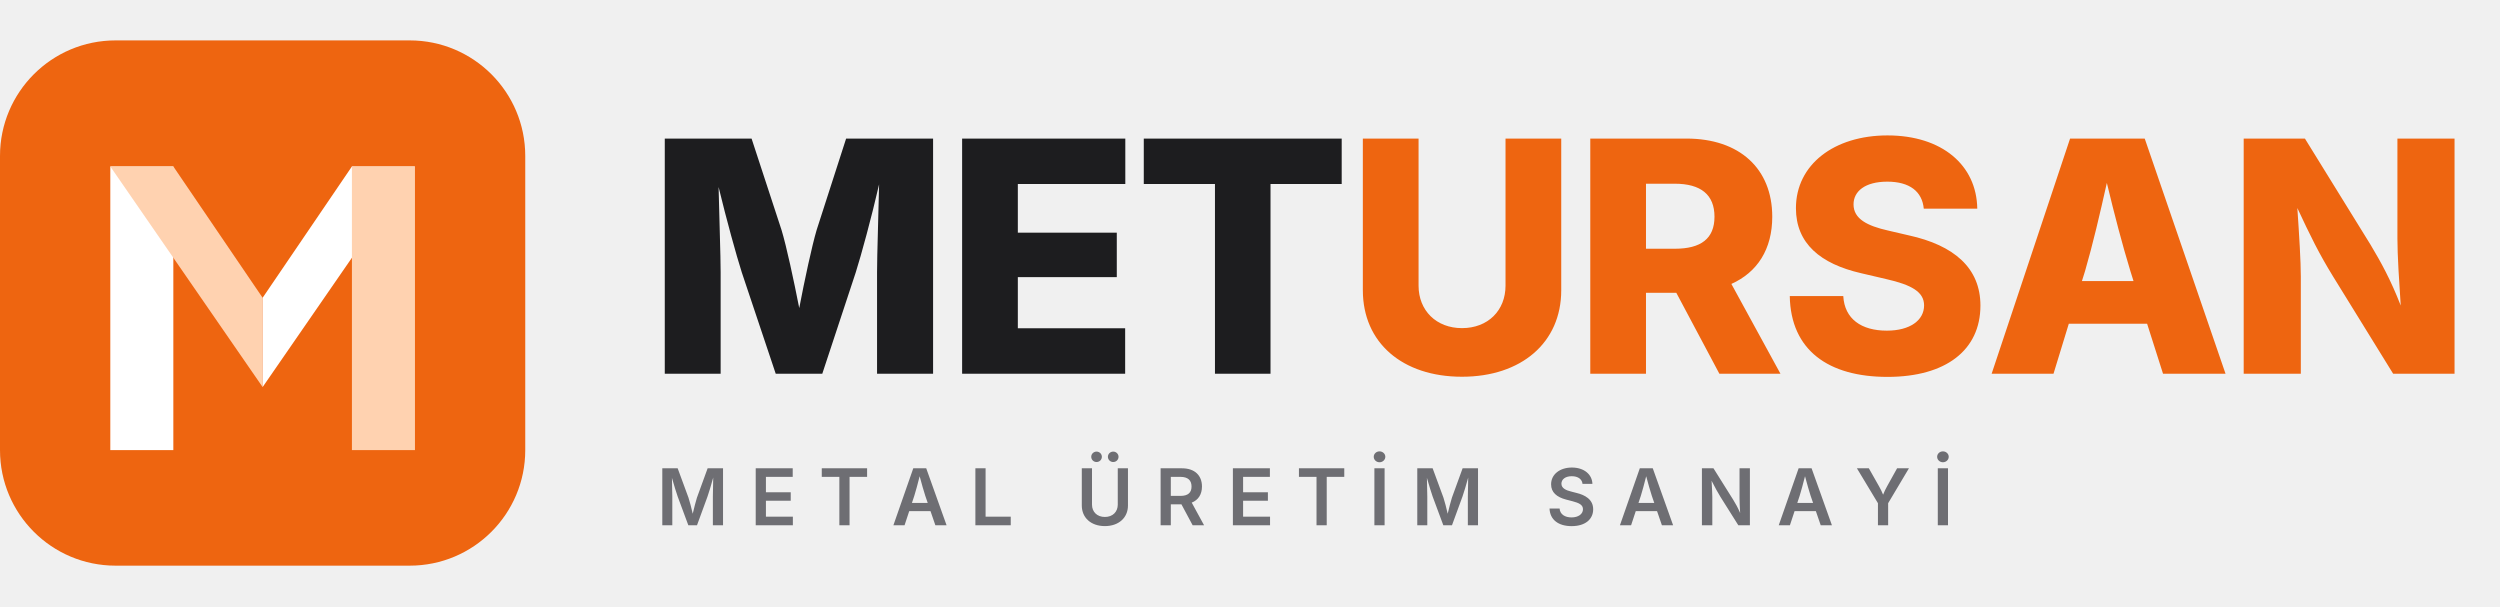
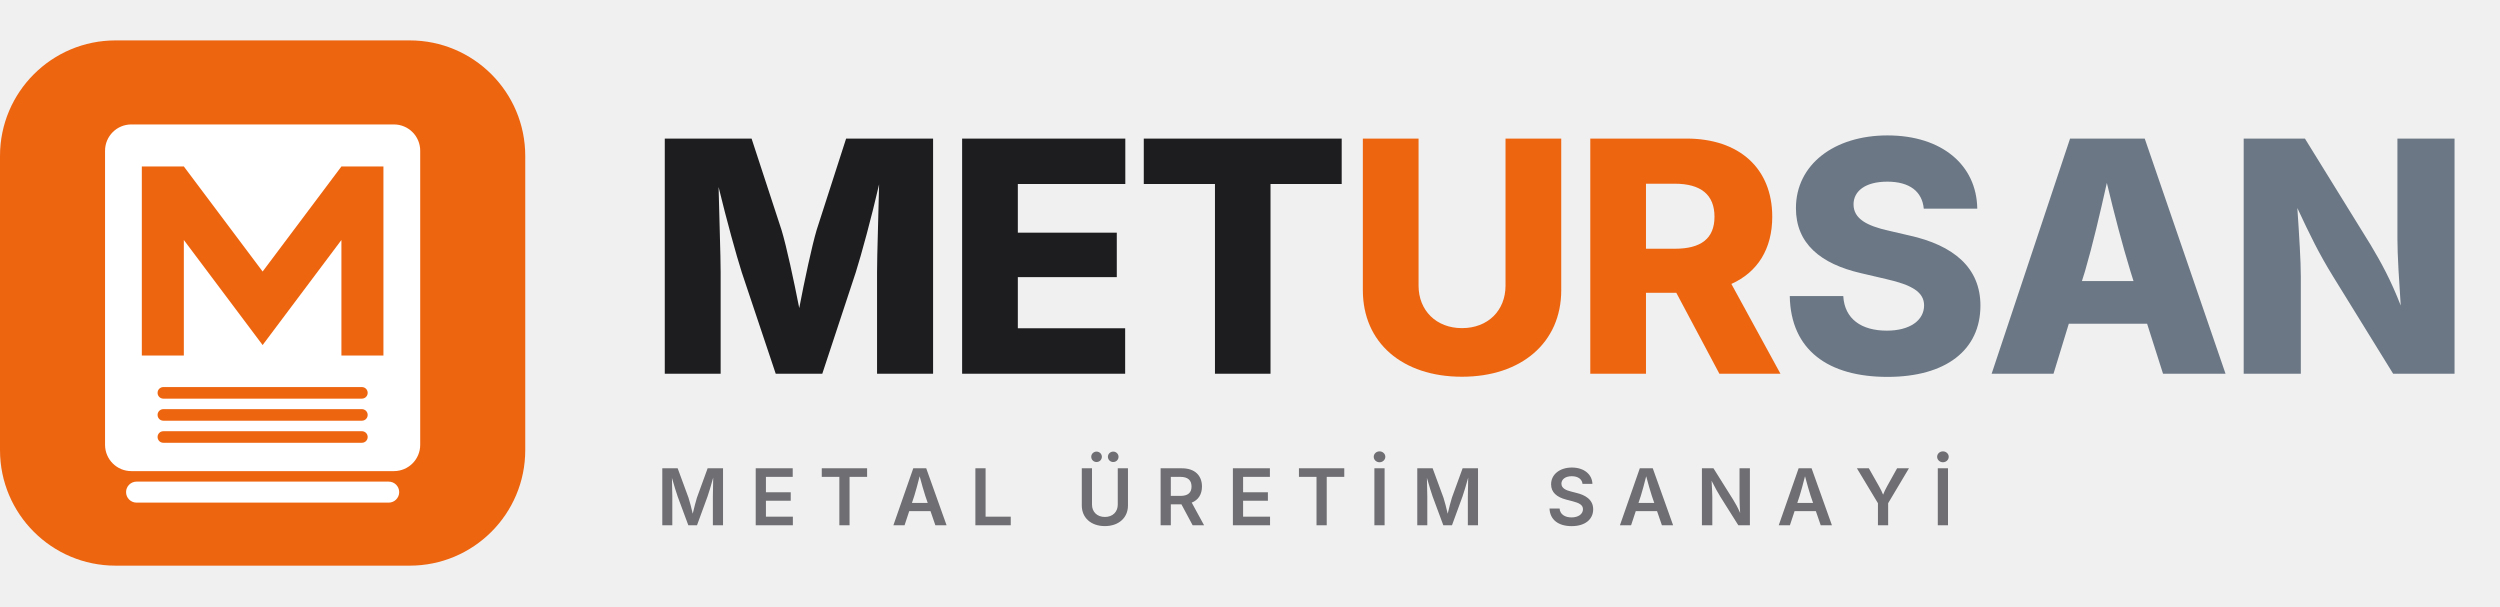
<svg xmlns="http://www.w3.org/2000/svg" viewBox="0 0 495 120" width="495" height="120" role="img" aria-label="Metursan">
-   <rect x="0" y="8" width="104" height="104" rx="22.88" fill="#ee6510" />
-   <polygon points="21.84,89.12 21.84,32.96 34.32,32.96 34.32,89.12" fill="#fff" />
-   <polygon points="21.84,32.96 34.32,32.96 52.00,58.96 52.00,76.64" fill="#ffd2b0" />
-   <polygon points="82.16,32.96 69.68,32.96 52.00,58.96 52.00,76.64" fill="#fff" />
-   <polygon points="69.68,32.96 82.16,32.96 82.16,89.12 69.68,89.12" fill="#ffd2b0" />
+   <rect x="0.00" y="8.00" width="104.00" height="104.00" rx="22.88" fill="#ee6510" />
+   <rect x="20.80" y="24.64" width="62.40" height="68.64" rx="5.20" fill="#fff" />
+   <polygon points="28.08,32.96 36.40,32.96 52.00,53.76 67.60,32.96 75.92,32.96 75.92,70.40 67.60,70.40 67.60,47.52 52.00,68.32 36.40,47.52 36.40,70.40 28.08,70.40" fill="#ee6510" />
+   <rect x="31.20" y="76.64" width="41.60" height="2.29" rx="1.14" fill="#ee6510" />
+   <rect x="31.20" y="81.01" width="41.60" height="2.29" rx="1.14" fill="#ee6510" />
+   <rect x="31.20" y="85.38" width="41.60" height="2.29" rx="1.14" fill="#ee6510" />
+   <rect x="24.96" y="95.36" width="54.08" height="4.16" rx="2.08" fill="#fff" />
  <path d="M131.625 74.0H142.688V53.938C142.688 50.469 142.406 43.156 142.281 37.031C143.875 43.594 145.781 50.5 146.875 53.938L153.594 74.0H162.812L169.438 53.938C170.562 50.375 172.531 43.156 174.062 36.5C173.938 42.781 173.656 50.406 173.656 53.938V74.0H184.75V27.438H167.531L161.688 45.562C160.75 48.75 159.312 55.438 158.25 61.0C157.156 55.438 155.719 48.75 154.75 45.562L148.812 27.438H131.625Z M190.5 74.0H222.781V65.0H201.531V54.875H221.125V46.062H201.531V36.438H222.812V27.438H190.5Z M226.469 36.438H240.562V74.0H251.562V36.438H265.656V27.438H226.469Z" fill="#1d1d1f" />
-   <path d="M289.469 74.594C301.188 74.594 309.125 67.875 309.125 57.469V27.438H298.094V56.562C298.094 61.469 294.625 64.969 289.469 64.969C284.375 64.969 280.875 61.469 280.875 56.562V27.438H269.844V57.469C269.844 67.875 277.688 74.594 289.469 74.594Z M314.875 74.0H325.906V57.969H331.906L340.438 74.0H352.531L342.812 56.219C347.969 53.906 350.906 49.344 350.906 42.906C350.906 33.406 344.438 27.438 333.938 27.438H314.875ZM325.906 49.25V36.375H331.594C336.781 36.375 339.469 38.562 339.469 42.906C339.469 47.25 336.781 49.25 331.625 49.25Z M373.719 74.625C385.25 74.625 392.125 69.344 392.125 60.5C392.125 53.062 386.906 48.562 377.906 46.594L373.875 45.656C369.719 44.719 367.0 43.344 367.0 40.469C367.0 37.875 369.281 35.969 373.688 35.969C378.125 35.969 380.594 37.938 380.906 41.312H391.5C391.375 32.688 384.5 26.812 373.719 26.812C363.156 26.812 355.594 32.594 355.594 41.219C355.594 48.219 360.469 52.25 368.5 54.094L373.438 55.25C378.531 56.406 380.969 57.812 380.969 60.469C380.969 63.438 378.156 65.469 373.594 65.469C368.562 65.469 365.219 63.156 364.969 58.625H354.375C354.562 69.375 362.062 74.625 373.719 74.625Z M394.344 74.0H406.594L409.625 64.094H425.125L428.281 74.0H440.656L424.656 27.438H409.875ZM412.219 55.656 412.844 53.656C414.375 48.375 415.75 42.5 417.156 36.219C418.656 42.469 420.188 48.344 421.812 53.656L422.438 55.656Z M444.25 74.0H455.562V54.719C455.562 51.781 455.25 46.719 454.875 41.188C457.469 46.75 459.188 50.25 461.938 54.719L473.844 74.0H486.0V27.438H474.688V47.25C474.688 50.5 475.031 55.844 475.344 60.5C473.375 55.438 471.438 51.906 469.375 48.469L456.375 27.438H444.25Z" fill="#ee6510" />
+   <path d="M289.469 74.594C301.188 74.594 309.125 67.875 309.125 57.469V27.438H298.094V56.562C298.094 61.469 294.625 64.969 289.469 64.969C284.375 64.969 280.875 61.469 280.875 56.562V27.438H269.844V57.469C269.844 67.875 277.688 74.594 289.469 74.594Z M314.875 74.0H325.906V57.969H331.906L340.438 74.0H352.531L342.812 56.219C347.969 53.906 350.906 49.344 350.906 42.906C350.906 33.406 344.438 27.438 333.938 27.438H314.875ZM325.906 49.25V36.375H331.594C336.781 36.375 339.469 38.562 339.469 42.906C339.469 47.25 336.781 49.25 331.625 49.25Z" fill="#ee6510" />
+   <path d="M373.719 74.625C385.25 74.625 392.125 69.344 392.125 60.5C392.125 53.062 386.906 48.562 377.906 46.594L373.875 45.656C369.719 44.719 367.0 43.344 367.0 40.469C367.0 37.875 369.281 35.969 373.688 35.969C378.125 35.969 380.594 37.938 380.906 41.312H391.5C391.375 32.688 384.5 26.812 373.719 26.812C363.156 26.812 355.594 32.594 355.594 41.219C355.594 48.219 360.469 52.25 368.5 54.094L373.438 55.25C378.531 56.406 380.969 57.812 380.969 60.469C380.969 63.438 378.156 65.469 373.594 65.469C368.562 65.469 365.219 63.156 364.969 58.625H354.375C354.562 69.375 362.062 74.625 373.719 74.625Z M394.344 74.0H406.594L409.625 64.094H425.125L428.281 74.0H440.656L424.656 27.438H409.875ZM412.219 55.656 412.844 53.656C414.375 48.375 415.75 42.5 417.156 36.219C418.656 42.469 420.188 48.344 421.812 53.656L422.438 55.656Z M444.25 74.0H455.562V54.719C455.562 51.781 455.25 46.719 454.875 41.188C457.469 46.75 459.188 50.25 461.938 54.719L473.844 74.0H486.0V27.438H474.688V47.25C474.688 50.5 475.031 55.844 475.344 60.5C473.375 55.438 471.438 51.906 469.375 48.469L456.375 27.438H444.25Z" fill="#6b7785" />
  <path d="M131.135 104.0H133.118V98.309C133.118 97.453 133.073 95.894 133.042 94.615C133.459 96.068 133.913 97.574 134.178 98.309L136.289 104.0H138.007L140.089 98.309C140.354 97.552 140.83 96 141.216 94.555C141.194 95.894 141.148 97.469 141.148 98.309V104.0H143.161V92.723H140.111L137.992 98.543C137.773 99.217 137.425 100.609 137.16 101.722C136.902 100.594 136.547 99.209 136.32 98.543L134.178 92.723H131.135Z M149.632 104.0H156.988V102.297H151.653V99.149H156.565V97.469H151.653V94.426H156.958V92.723H149.632Z M162.71 94.426H166.191V104.0H168.212V94.426H171.686V92.723H162.71Z M176.892 104.0H179.102L180.026 101.207H184.241L185.202 104.0H187.42L183.393 92.723H180.828ZM180.563 99.58 181.04 98.142C181.35 97.135 181.691 95.872 182.092 94.297C182.508 95.856 182.864 97.105 183.197 98.142L183.689 99.58Z M193.126 104.0H200.127V102.297H195.147V92.723H193.126Z  M218.767 104.167C221.514 104.167 223.338 102.501 223.338 100.087V92.723H221.317V99.921C221.317 101.336 220.326 102.358 218.767 102.358C217.208 102.358 216.216 101.336 216.216 99.921V92.723H214.195V100.087C214.195 102.501 216.004 104.167 218.767 104.167ZM217.117 91.482C217.7 91.482 218.169 91.02 218.169 90.445C218.169 89.877 217.7 89.416 217.117 89.416C216.534 89.416 216.065 89.877 216.065 90.445C216.065 91.02 216.534 91.482 217.117 91.482ZM220.417 91.482C220.999 91.482 221.469 91.02 221.469 90.445C221.469 89.877 220.999 89.416 220.417 89.416C219.834 89.416 219.365 89.877 219.365 90.445C219.365 91.02 219.834 91.482 220.417 91.482Z M229.801 104.0H231.822V99.86H233.926L236.143 104.0H238.406L235.962 99.52C237.294 98.99 237.99 97.862 237.99 96.333C237.99 94.184 236.612 92.723 234.016 92.723H229.801ZM231.822 98.188V94.418H233.706C235.243 94.418 235.924 95.13 235.924 96.333C235.924 97.529 235.243 98.188 233.721 98.188Z M244.112 104.0H251.469V102.297H246.133V99.149H251.045V97.469H246.133V94.426H251.438V92.723H244.112Z M257.19 94.426H260.671V104.0H262.692V94.426H266.166V92.723H257.19Z M274.15 92.723H272.129V104.0H274.15ZM273.144 91.527C273.772 91.527 274.294 91.043 274.294 90.445C274.294 89.847 273.772 89.37 273.144 89.37C272.515 89.37 272.001 89.847 272.001 90.445C272.001 91.043 272.515 91.527 273.144 91.527Z M280.621 104.0H282.604V98.309C282.604 97.453 282.558 95.894 282.528 94.615C282.944 96.068 283.398 97.574 283.663 98.309L285.775 104.0H287.493L289.574 98.309C289.839 97.552 290.316 96 290.702 94.555C290.679 95.894 290.634 97.469 290.634 98.309V104.0H292.647V92.723H289.597L287.478 98.543C287.258 99.217 286.91 100.609 286.645 101.722C286.388 100.594 286.032 99.209 285.805 98.543L283.663 92.723H280.621Z  M311.181 104.174C313.875 104.174 315.449 102.819 315.449 100.836C315.449 98.869 313.807 97.998 312.134 97.597L311.082 97.325C310.167 97.098 309.16 96.719 309.16 95.773C309.16 94.918 309.932 94.29 311.204 94.29C312.422 94.29 313.239 94.85 313.338 95.811H315.298C315.245 93.927 313.641 92.572 311.234 92.572C308.872 92.572 307.117 93.904 307.117 95.894C307.117 97.484 308.229 98.437 310.114 98.922L311.393 99.255C312.611 99.573 313.429 99.943 313.429 100.821C313.429 101.79 312.498 102.448 311.166 102.448C309.894 102.448 308.888 101.873 308.797 100.685H306.806C306.897 102.91 308.555 104.174 311.181 104.174Z M320.747 104.0H322.957L323.88 101.207H328.096L329.057 104.0H331.274L327.248 92.723H324.682ZM324.417 99.58 324.894 98.142C325.205 97.135 325.545 95.872 325.946 94.297C326.362 95.856 326.718 97.105 327.051 98.142L327.543 99.58Z M336.98 104.0H339.039V98.399C339.039 97.771 338.971 96.583 338.895 95.19C339.652 96.659 340.076 97.461 340.666 98.407L344.186 104.0H346.479V92.723H344.428V98.642C344.428 99.33 344.473 100.473 344.549 101.563C344.057 100.435 343.565 99.58 343.164 98.937L339.266 92.723H336.98Z M352.192 104.0H354.402L355.326 101.207H359.541L360.502 104.0H362.72L358.694 92.723H356.128ZM355.863 99.58 356.34 98.142C356.65 97.135 356.991 95.872 357.392 94.297C357.808 95.856 358.164 97.105 358.497 98.142L358.989 99.58Z M371.832 104.0H373.853V99.633L377.97 92.723H375.624L373.648 96.28C373.353 96.818 373.103 97.302 372.854 97.945C372.604 97.317 372.354 96.833 372.044 96.28L370.031 92.723H367.669L371.832 99.633Z M385.704 92.723H383.683V104.0H385.704ZM384.698 91.527C385.326 91.527 385.848 91.043 385.848 90.445C385.848 89.847 385.326 89.37 384.698 89.37C384.069 89.37 383.555 89.847 383.555 90.445C383.555 91.043 384.069 91.527 384.698 91.527Z" fill="#6e6e73" />
</svg>
